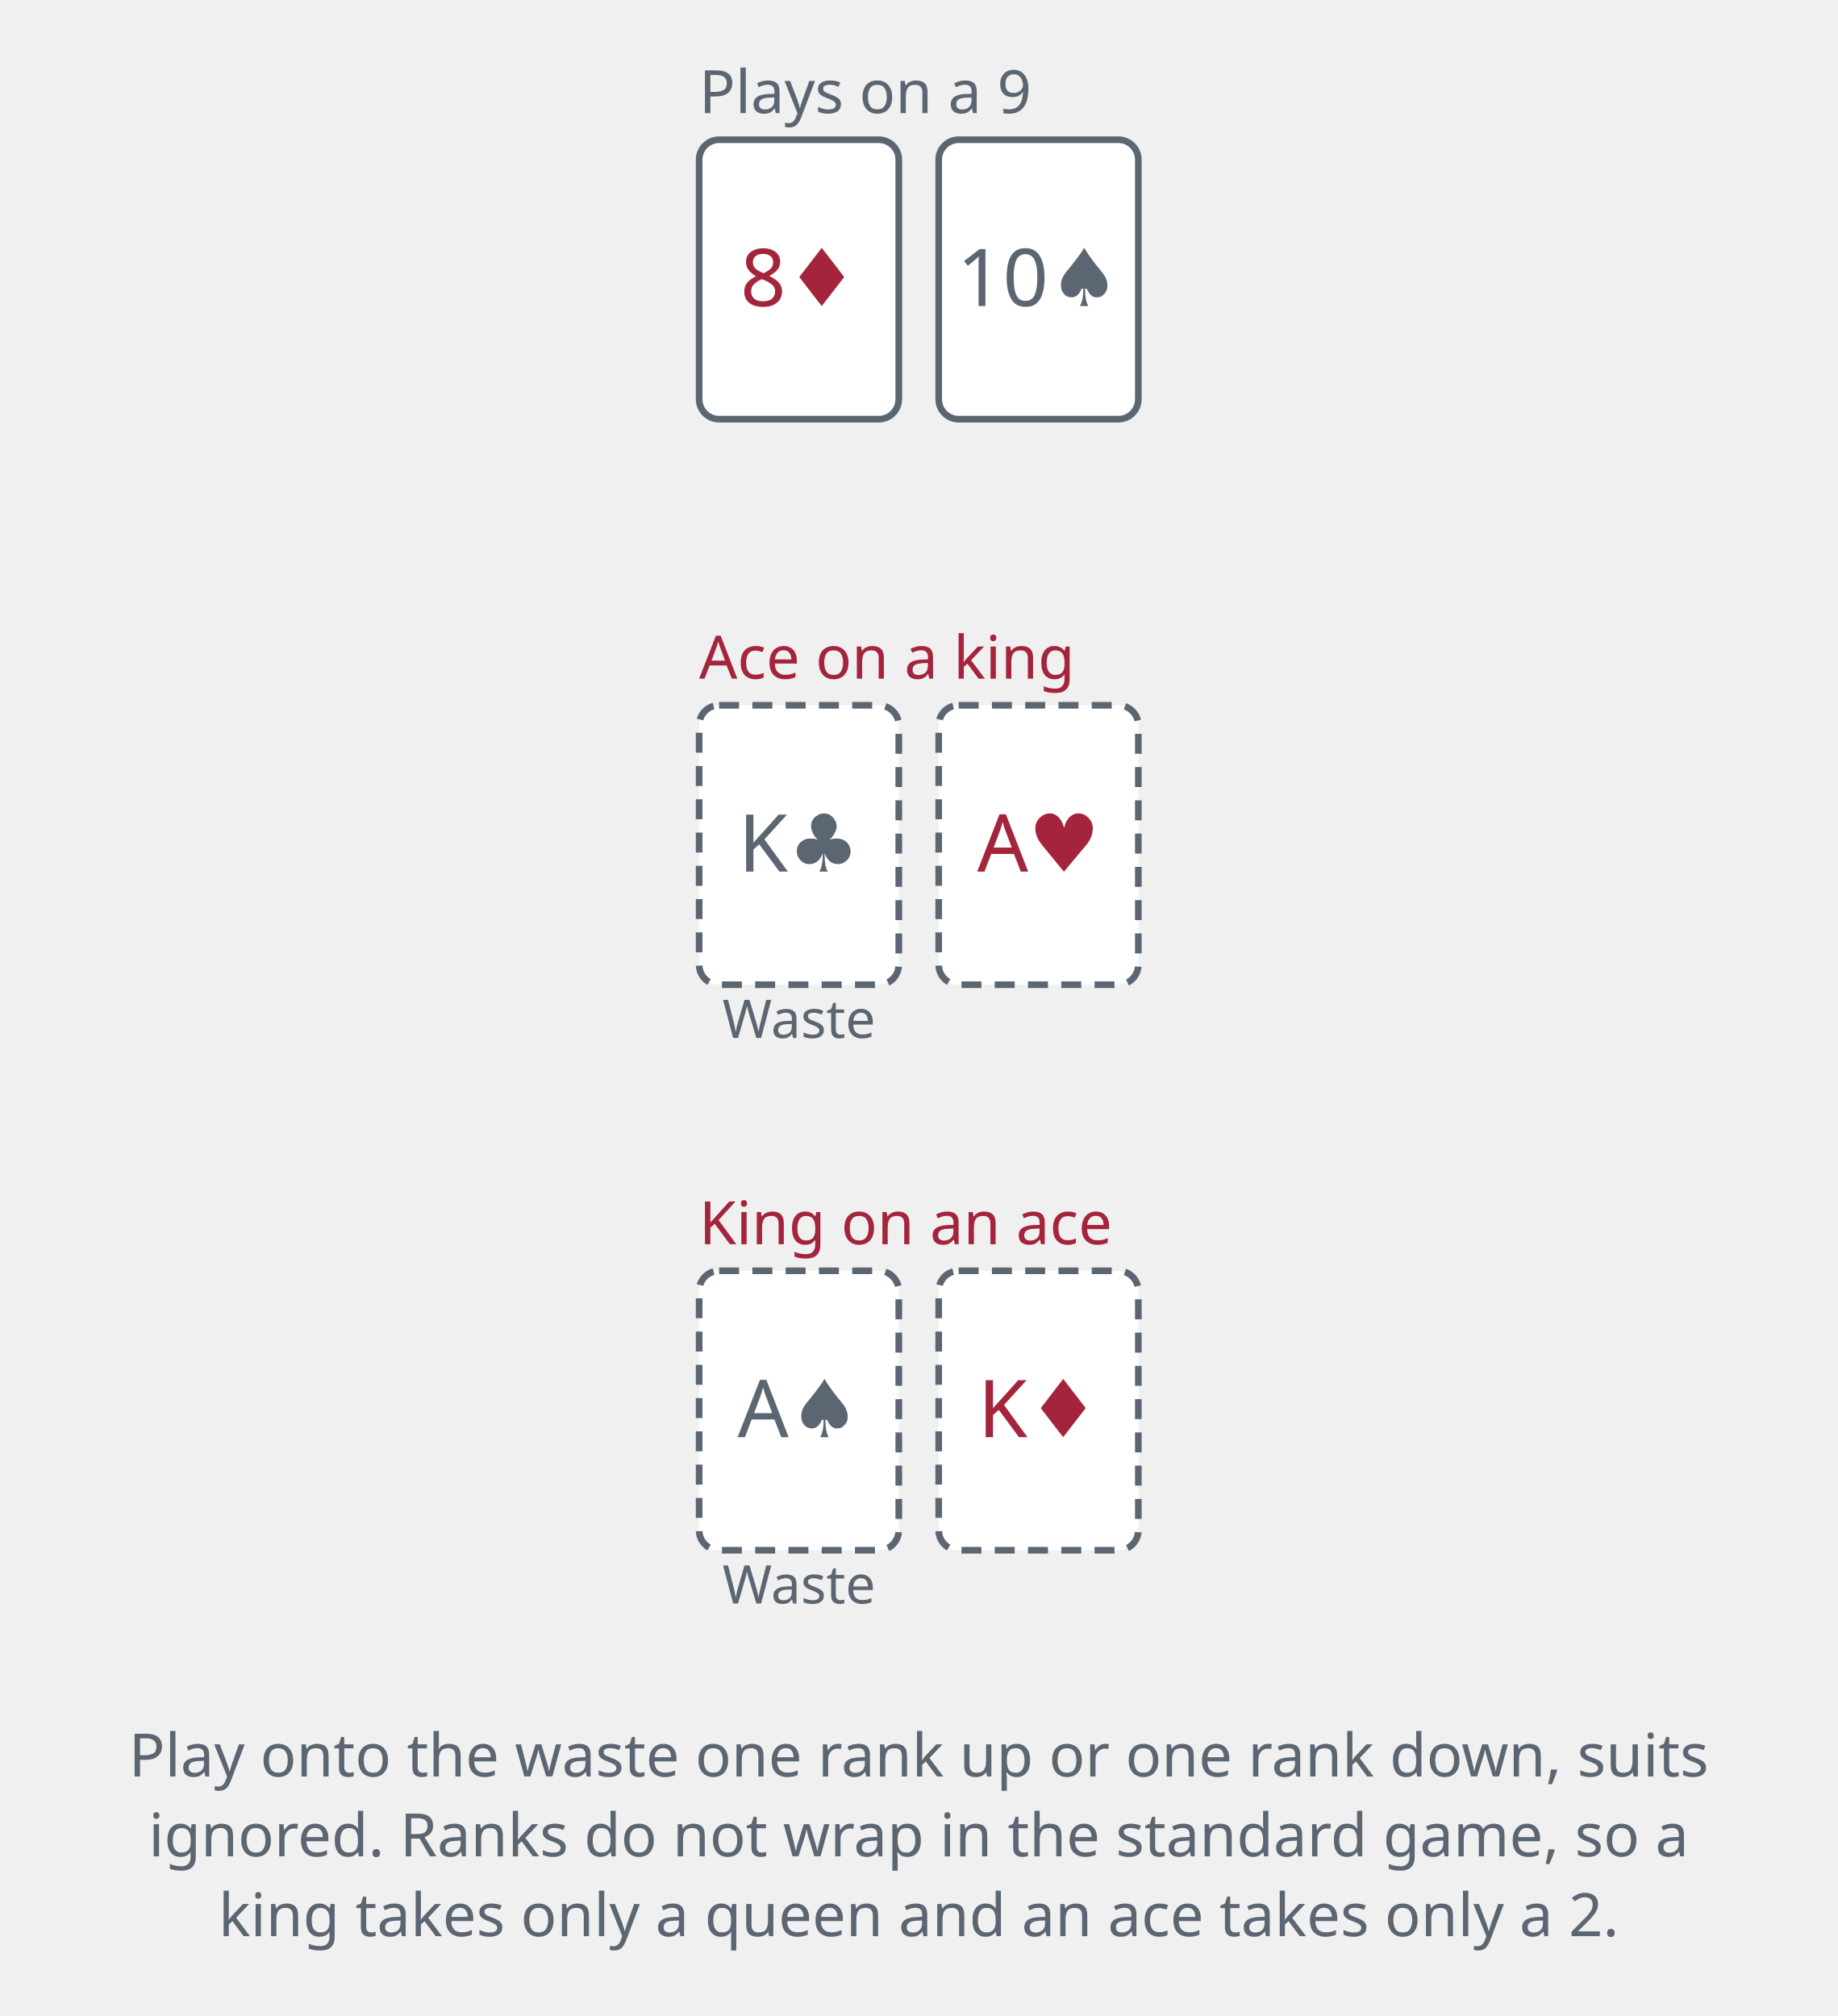
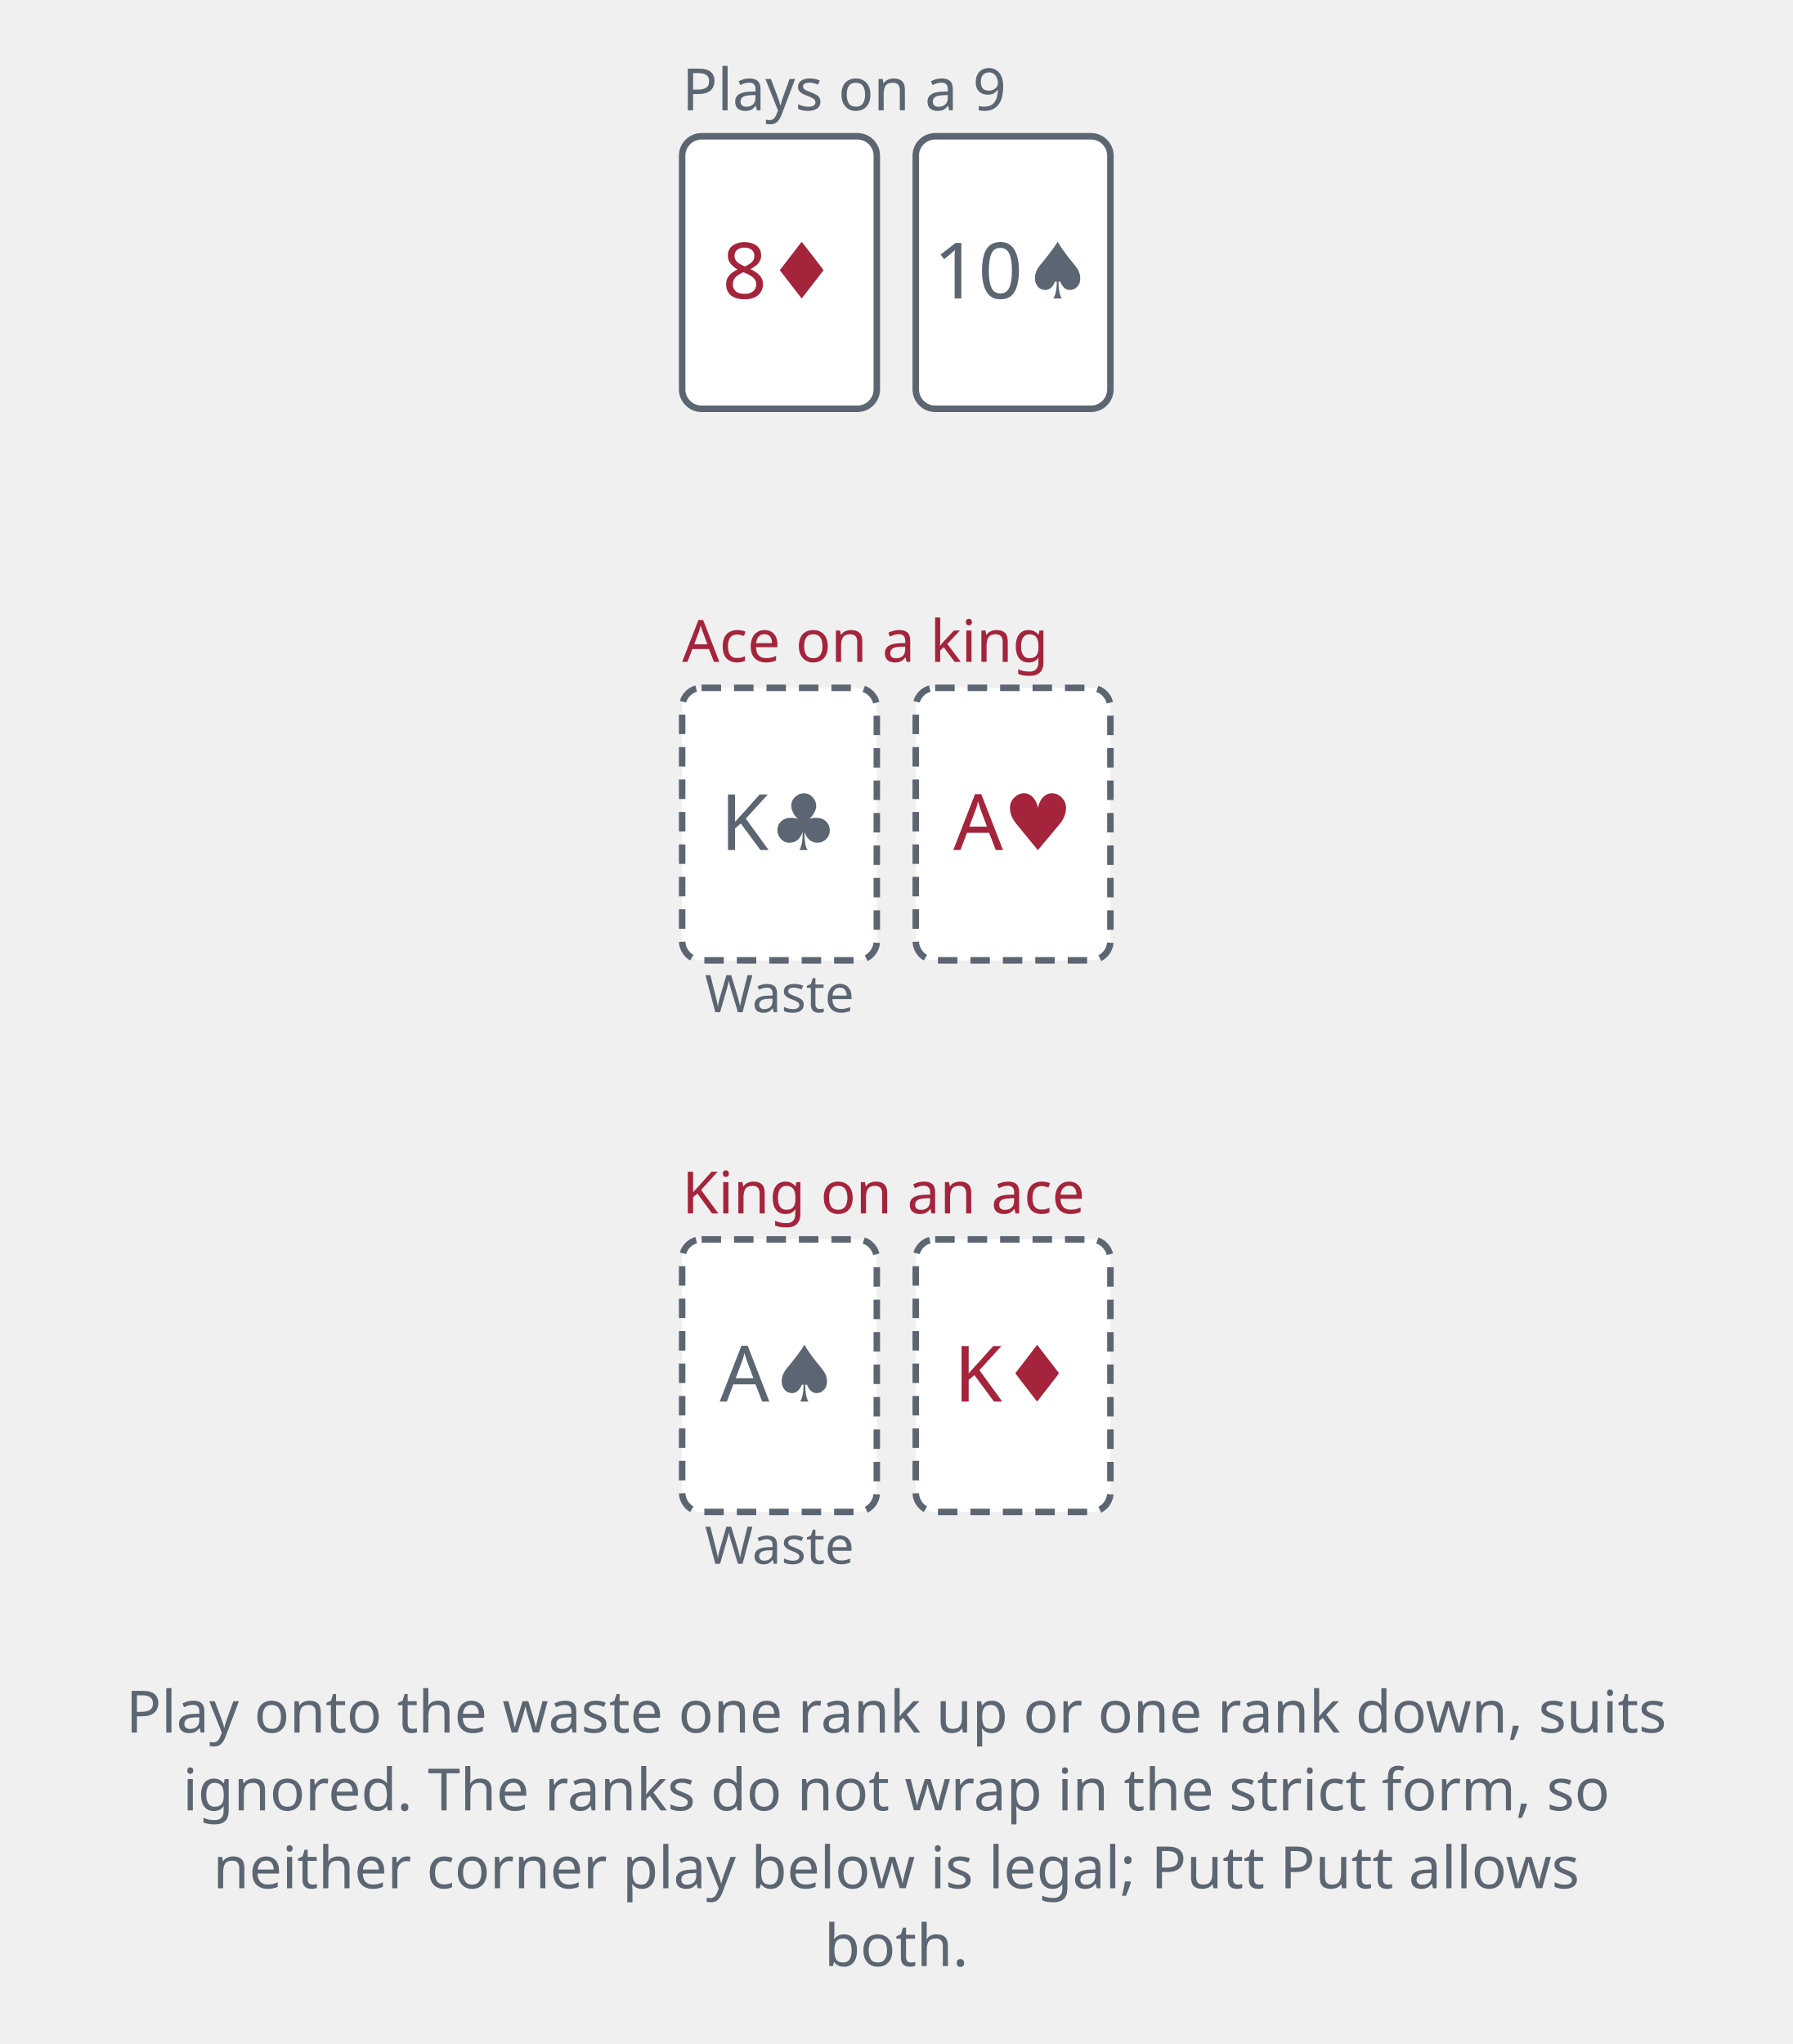
- <svg xmlns="http://www.w3.org/2000/svg" viewBox="0 0 276 303" width="442" height="485" role="img" aria-label="Golf: Play onto the waste one rank up or one rank down, suits ignored. Ranks do not wrap in the standard game, so a king takes only a queen and an ace takes only a 2.">
+ <svg xmlns="http://www.w3.org/2000/svg" viewBox="0 0 276 315" width="442" height="504" role="img" aria-label="Golf: Play onto the waste one rank up or one rank down, suits ignored. The ranks do not wrap in the strict form, so neither corner play below is legal; Putt Putt allows both.">
  <rect x="105.0" y="21.0" width="30" height="42" rx="3" fill="#ffffff" stroke="#5b6672" stroke-width="1" />
  <text x="120.0" y="46.0" text-anchor="middle" font-family="system-ui, sans-serif" font-size="12" fill="#a4243b">8♦</text>
  <rect x="141.0" y="21.0" width="30" height="42" rx="3" fill="#ffffff" stroke="#5b6672" stroke-width="1" />
  <text x="156.0" y="46.0" text-anchor="middle" font-family="system-ui, sans-serif" font-size="12" fill="#5b6672">10♠</text>
  <rect x="105.0" y="106.0" width="30" height="42" rx="3" fill="#ffffff" stroke="#5b6672" stroke-width="1" stroke-dasharray="3 2" />
  <text x="120.0" y="131.0" text-anchor="middle" font-family="system-ui, sans-serif" font-size="12" fill="#5b6672">K♣</text>
  <text x="120.0" y="156.0" text-anchor="middle" font-family="system-ui, sans-serif" font-size="8" fill="#5b6672">Waste</text>
  <rect x="141.0" y="106.0" width="30" height="42" rx="3" fill="#ffffff" stroke="#5b6672" stroke-width="1" stroke-dasharray="3 2" />
  <text x="156.0" y="131.0" text-anchor="middle" font-family="system-ui, sans-serif" font-size="12" fill="#a4243b">A♥</text>
  <rect x="105.0" y="191.0" width="30" height="42" rx="3" fill="#ffffff" stroke="#5b6672" stroke-width="1" stroke-dasharray="3 2" />
  <text x="120.0" y="216.0" text-anchor="middle" font-family="system-ui, sans-serif" font-size="12" fill="#5b6672">A♠</text>
  <text x="120.0" y="241.0" text-anchor="middle" font-family="system-ui, sans-serif" font-size="8" fill="#5b6672">Waste</text>
  <rect x="141.0" y="191.0" width="30" height="42" rx="3" fill="#ffffff" stroke="#5b6672" stroke-width="1" stroke-dasharray="3 2" />
  <text x="156.0" y="216.0" text-anchor="middle" font-family="system-ui, sans-serif" font-size="12" fill="#a4243b">K♦</text>
  <text x="105.0" y="17.0" font-family="system-ui, sans-serif" font-size="9" fill="#5b6672">Plays on a 9</text>
  <text x="105.0" y="102.0" font-family="system-ui, sans-serif" font-size="9" fill="#a4243b">Ace on a king</text>
  <text x="105.0" y="187.0" font-family="system-ui, sans-serif" font-size="9" fill="#a4243b">King on an ace</text>
  <text x="138.0" y="267.0" text-anchor="middle" font-family="system-ui, sans-serif" font-size="9" fill="#5b6672">Play onto the waste one rank up or one rank down, suits</text>
-   <text x="138.0" y="279.0" text-anchor="middle" font-family="system-ui, sans-serif" font-size="9" fill="#5b6672">ignored. Ranks do not wrap in the standard game, so a</text>
-   <text x="138.0" y="291.0" text-anchor="middle" font-family="system-ui, sans-serif" font-size="9" fill="#5b6672">king takes only a queen and an ace takes only a 2.</text>
+   <text x="138.0" y="279.0" text-anchor="middle" font-family="system-ui, sans-serif" font-size="9" fill="#5b6672">ignored. The ranks do not wrap in the strict form, so</text>
+   <text x="138.0" y="291.0" text-anchor="middle" font-family="system-ui, sans-serif" font-size="9" fill="#5b6672">neither corner play below is legal; Putt Putt allows</text>
+   <text x="138.0" y="303.0" text-anchor="middle" font-family="system-ui, sans-serif" font-size="9" fill="#5b6672">both.</text>
</svg>
